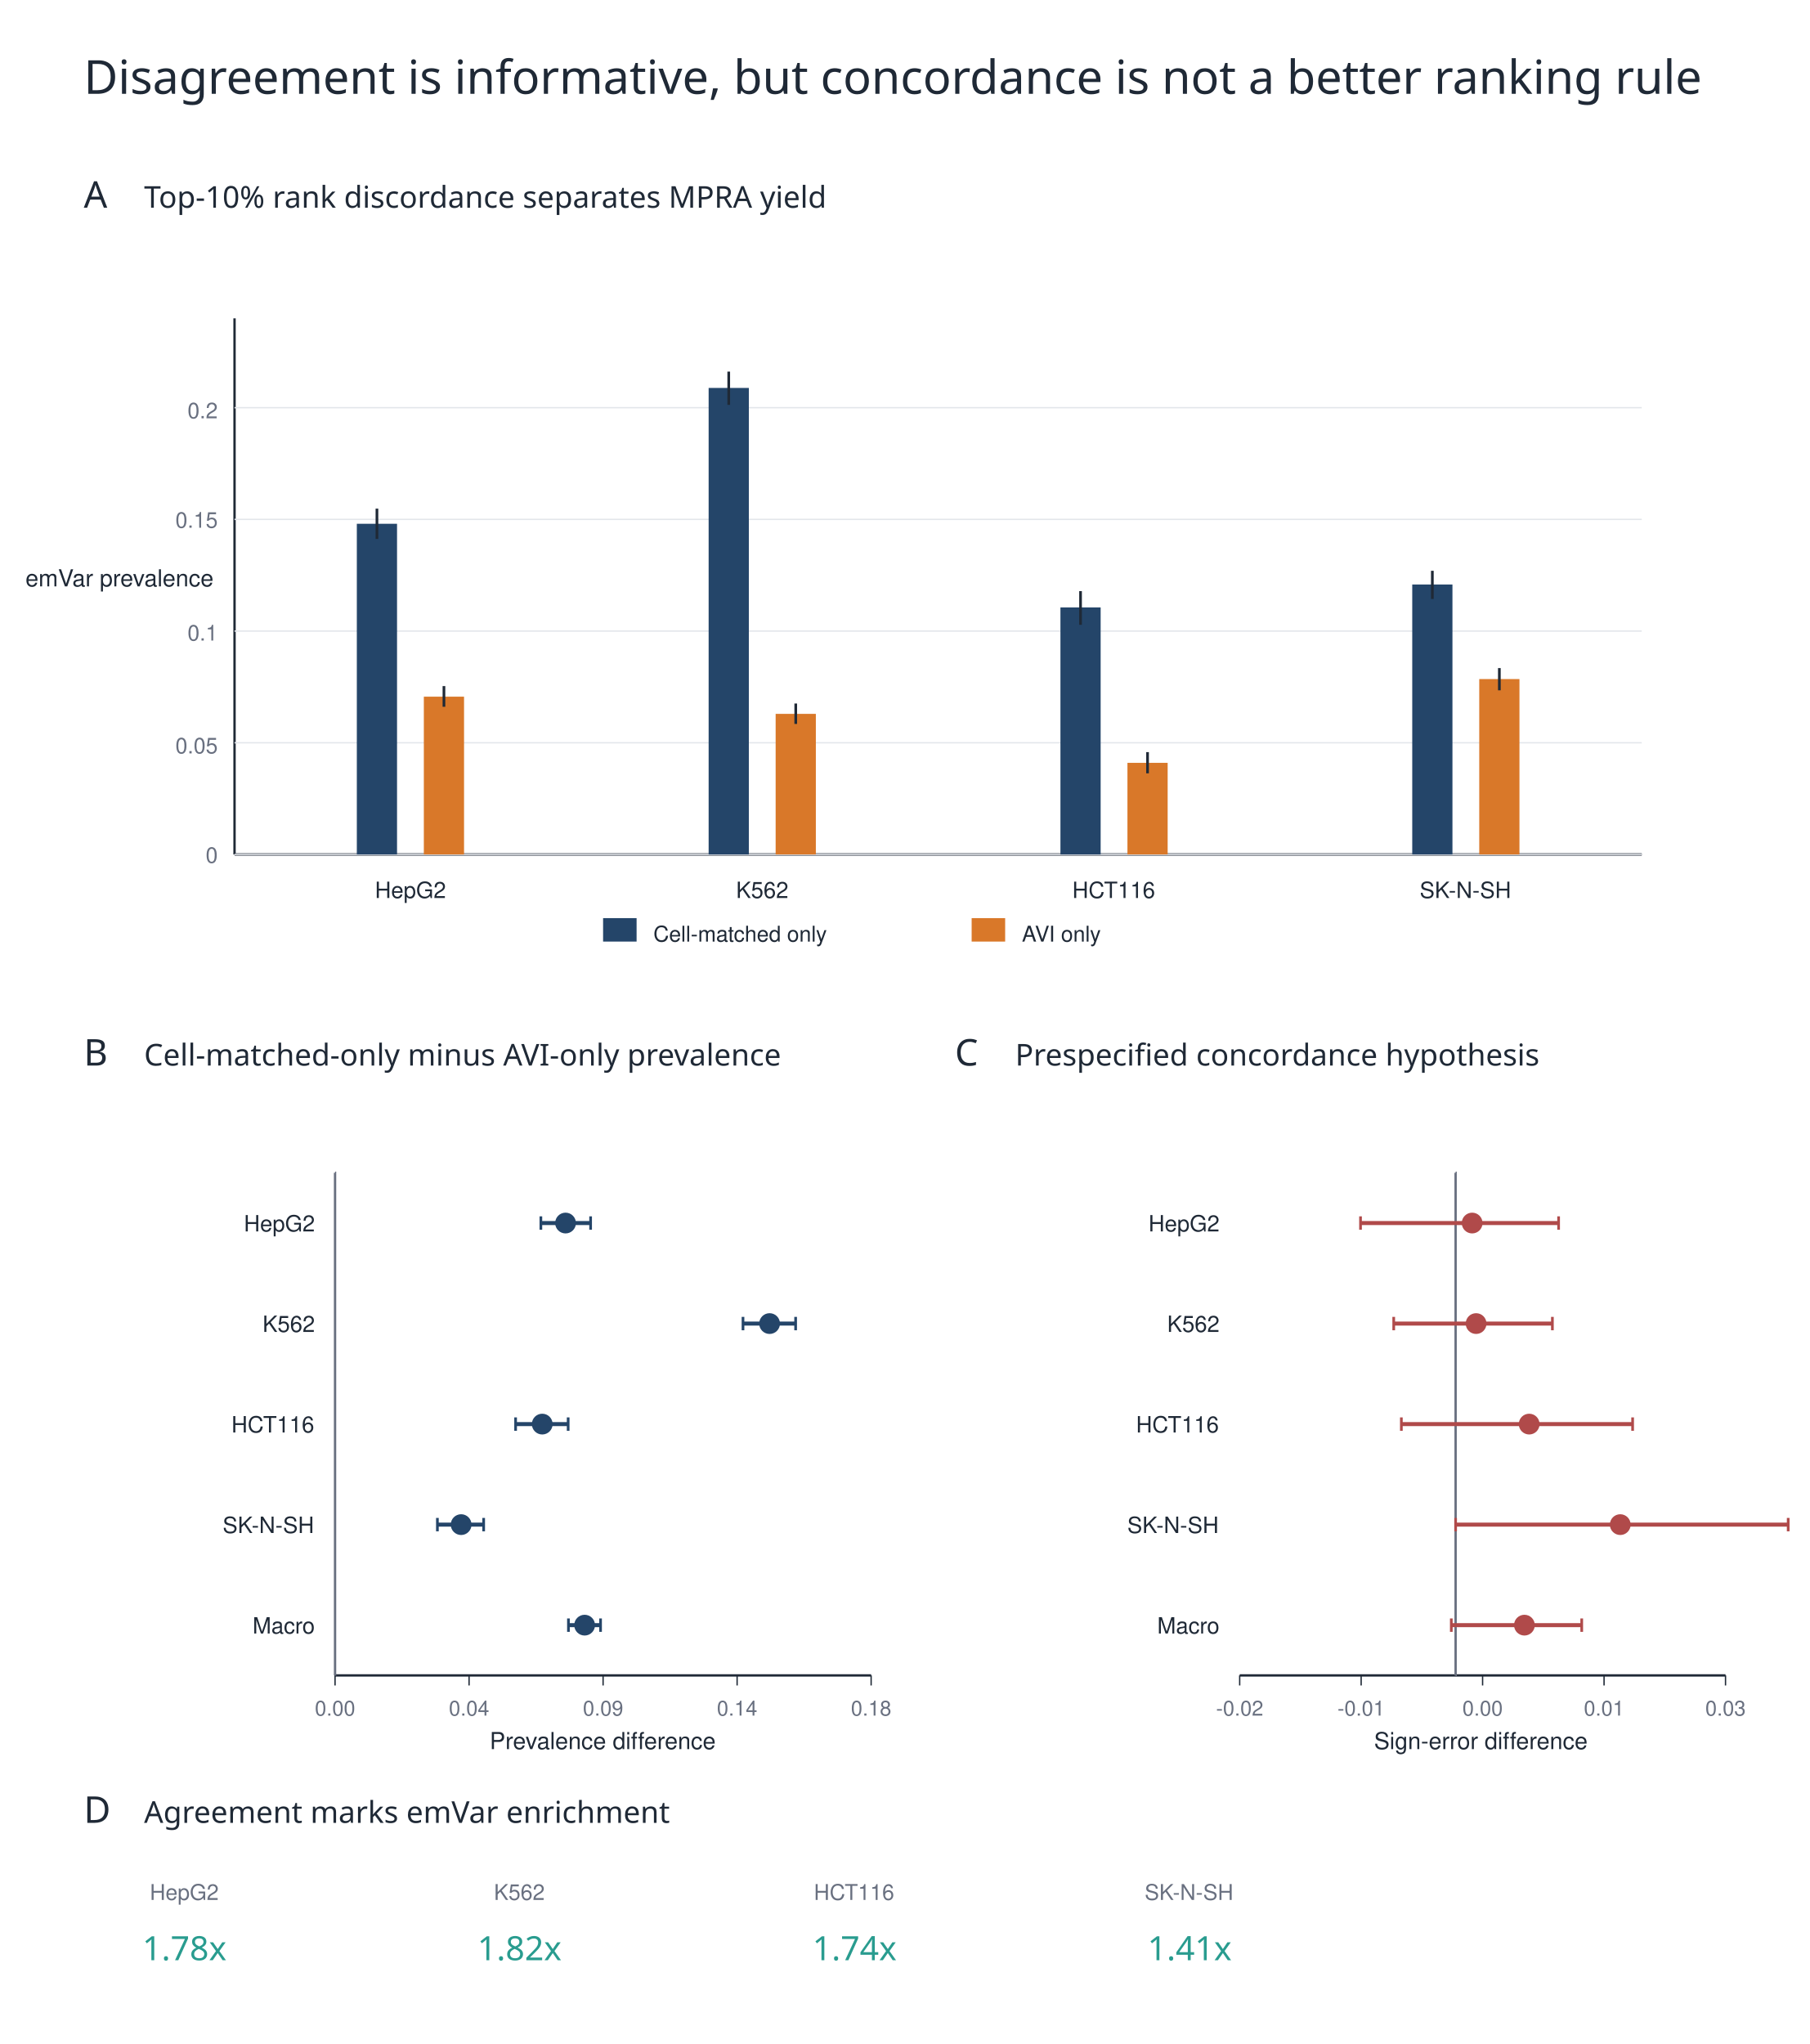
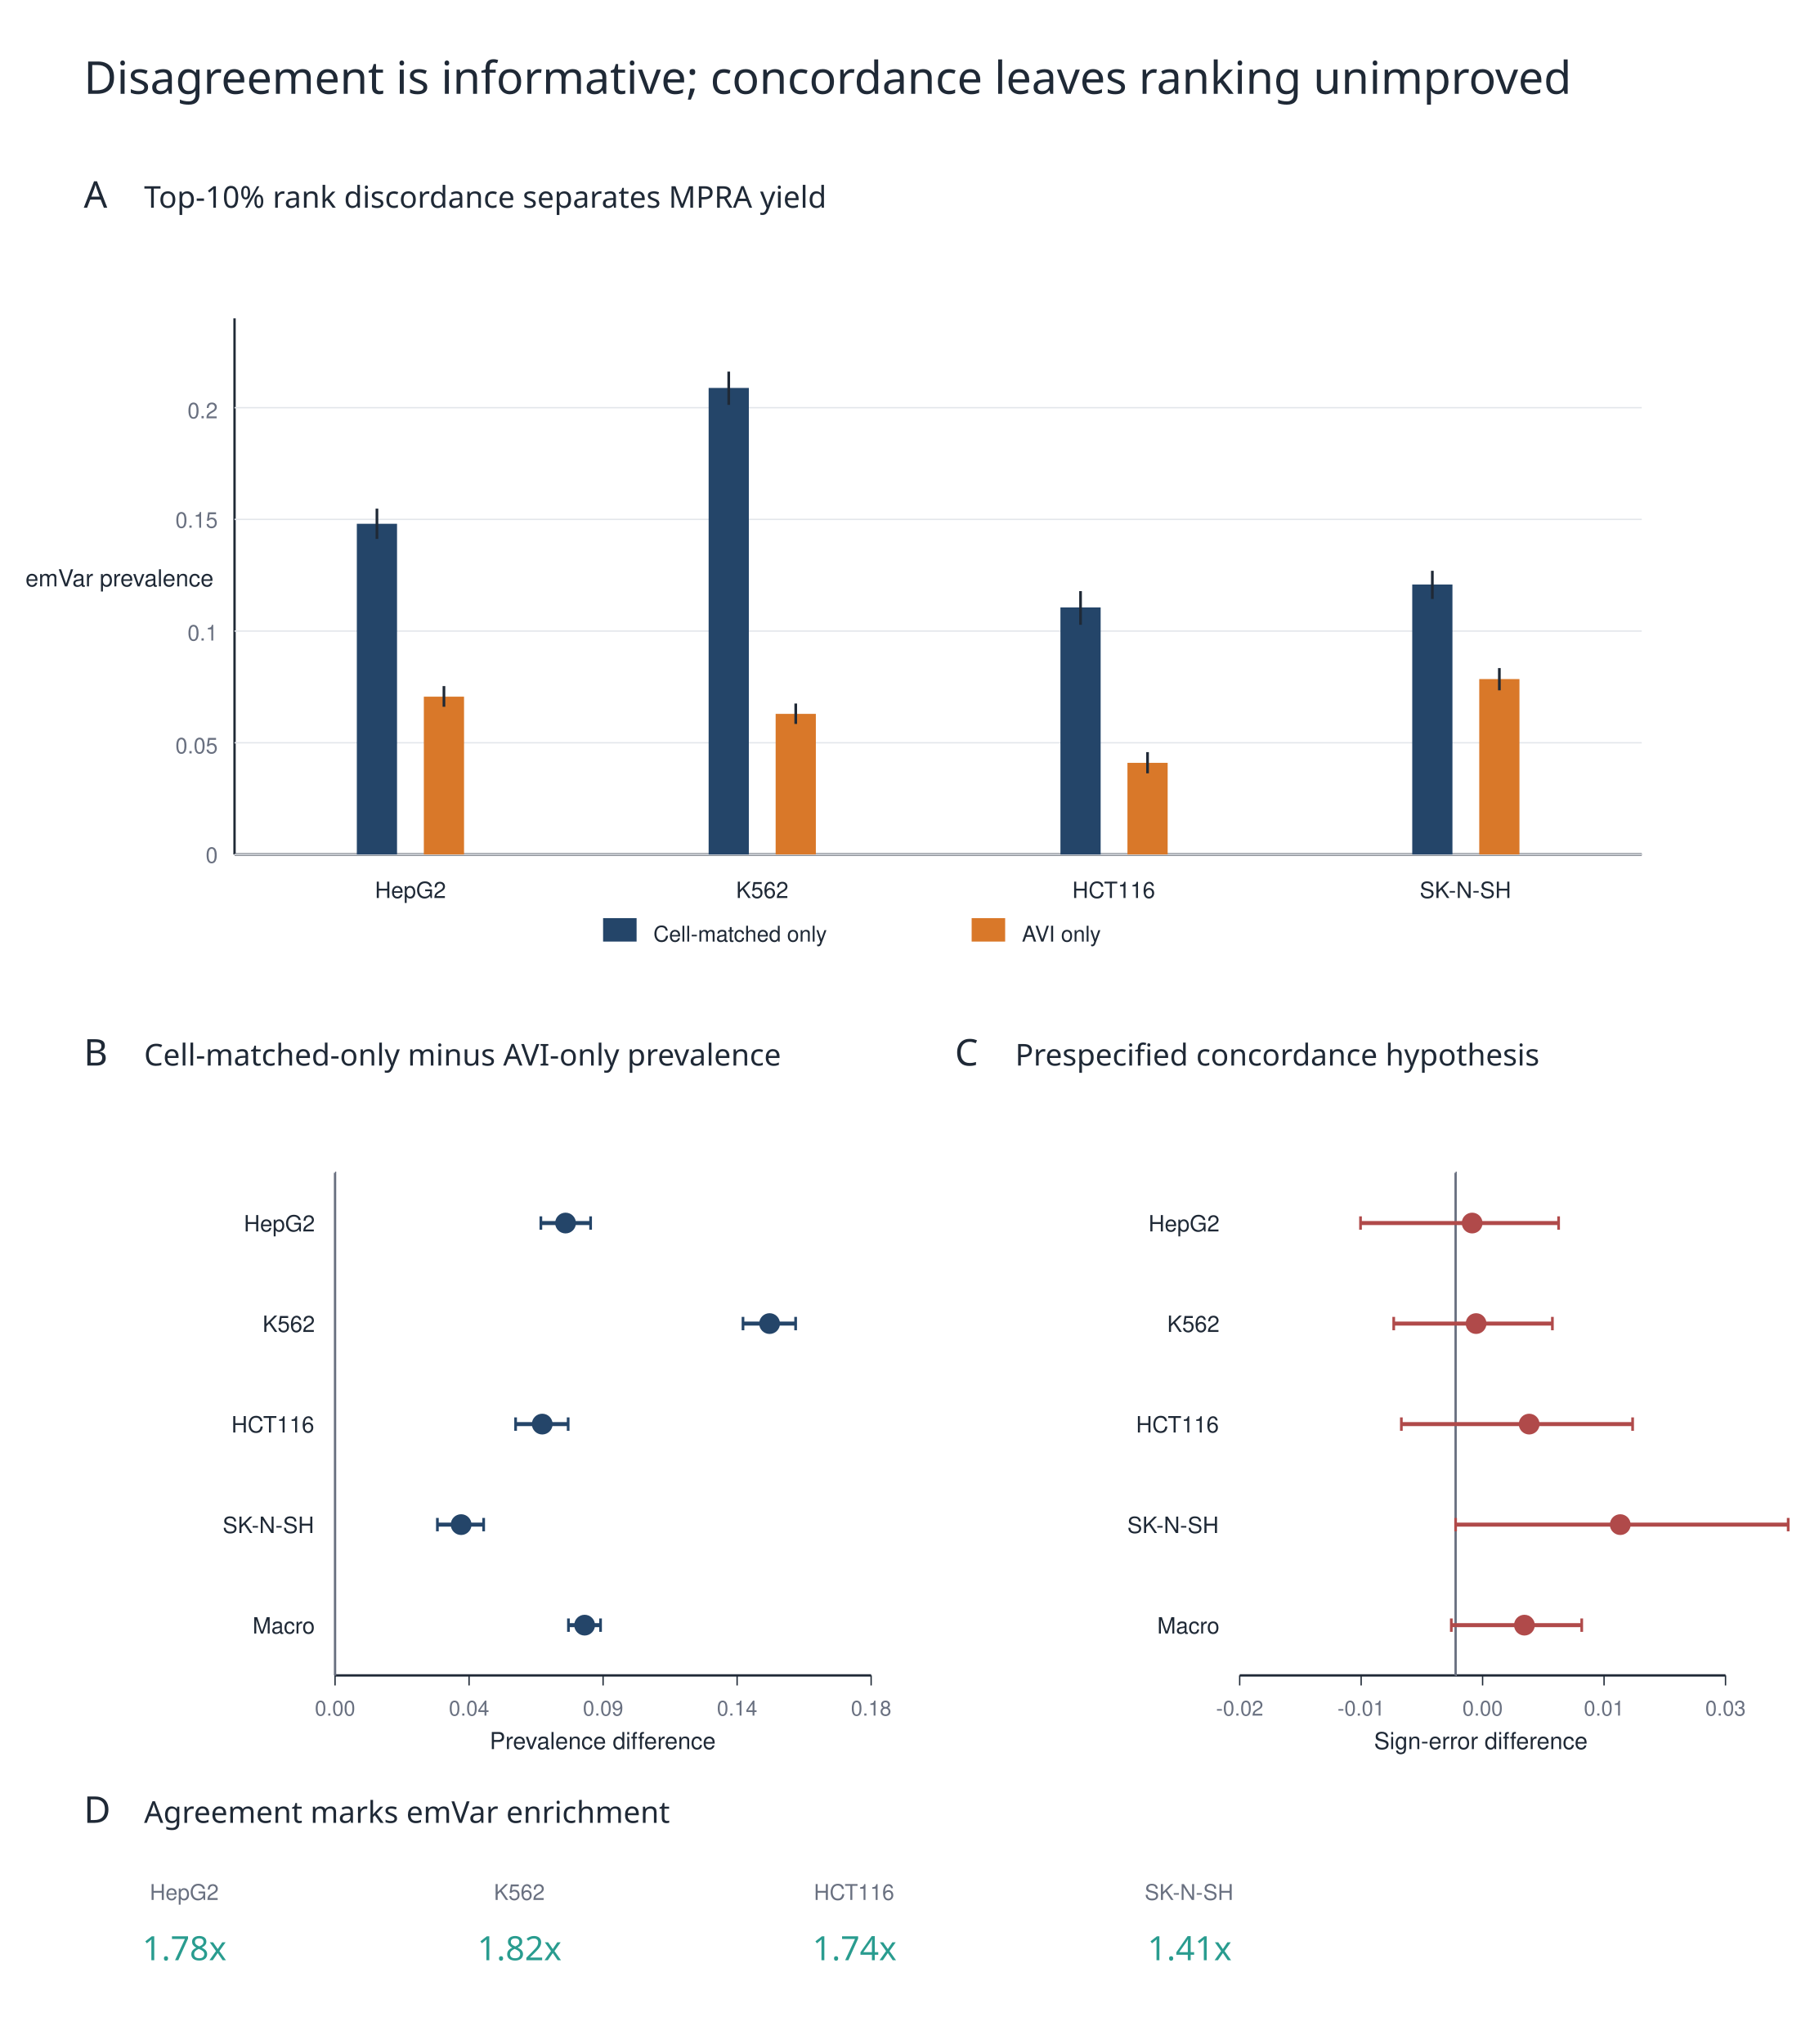
<svg xmlns="http://www.w3.org/2000/svg" width="540" height="610" preserveAspectRatio="xMinYMin meet" viewBox="0 0 540 610" version="1.0" fill-rule="evenodd">
  <clipPath id="clip">
    <rect x="0" y="0" width="540" height="610" />
  </clipPath>
  <g id="group" transform="scale(1,-1) translate(0,-610)" style="clip-path: url(#clip)">
    <g transform="">
-       <text x="25" y="582" style="font-family: Helvetica-Bold; font-size: 14px;fill: rgb(12%,16%,21%); stroke:none;" transform="translate(0,1164) scale(1,-1)">Disagreement is informative, but concordance is not a better ranking rule</text>
+       <text x="25" y="582" style="font-family: Helvetica-Bold; font-size: 13.5px;fill: rgb(12%,16%,21%); stroke:none;" transform="translate(0,1164) scale(1,-1)">Disagreement is informative; concordance leaves ranking unimproved</text>
      <text x="25" y="548" style="font-family: Helvetica-Bold; font-size: 11px;fill: rgb(12%,16%,21%); stroke:none;" transform="translate(0,1096) scale(1,-1)">A</text>
      <text x="43" y="548" style="font-family: Helvetica-Bold; font-size: 9px;fill: rgb(12%,16%,21%); stroke:none;" transform="translate(0,1096) scale(1,-1)">Top-10% rank discordance separates MPRA yield</text>
      <path d="M 70,355 L 70,515 Z" style="stroke: rgb(12%,16%,21%); stroke-linecap: butt; stroke-width: 0.7;" />
      <path d="M 70,355 L 490,355 Z" style="stroke: rgb(12%,16%,21%); stroke-linecap: butt; stroke-width: 0.7;" />
      <path d="M 70,355 L 490,355 Z" style="stroke: rgb(89%,90%,92%); stroke-linecap: butt; stroke-width: 0.4;" />
      <text x="61.386" y="352.5" style="font-family: Helvetica; font-size: 6.5px;fill: rgb(41%,44%,50%); stroke:none;" transform="translate(0,705) scale(1,-1)">0</text>
      <path d="M 70,388.333 L 490,388.333 Z" style="stroke: rgb(89%,90%,92%); stroke-linecap: butt; stroke-width: 0.4;" />
      <text x="52.351" y="385.833" style="font-family: Helvetica; font-size: 6.5px;fill: rgb(41%,44%,50%); stroke:none;" transform="translate(0,771) scale(1,-1)">0.05</text>
      <path d="M 70,421.667 L 490,421.667 Z" style="stroke: rgb(89%,90%,92%); stroke-linecap: butt; stroke-width: 0.4;" />
      <text x="55.965" y="419.167" style="font-family: Helvetica; font-size: 6.5px;fill: rgb(41%,44%,50%); stroke:none;" transform="translate(0,838) scale(1,-1)">0.1</text>
      <path d="M 70,455 L 490,455 Z" style="stroke: rgb(89%,90%,92%); stroke-linecap: butt; stroke-width: 0.4;" />
      <text x="52.351" y="452.5" style="font-family: Helvetica; font-size: 6.5px;fill: rgb(41%,44%,50%); stroke:none;" transform="translate(0,905) scale(1,-1)">0.15</text>
      <path d="M 70,488.333 L 490,488.333 Z" style="stroke: rgb(89%,90%,92%); stroke-linecap: butt; stroke-width: 0.4;" />
      <text x="55.965" y="485.833" style="font-family: Helvetica; font-size: 6.5px;fill: rgb(41%,44%,50%); stroke:none;" transform="translate(0,971) scale(1,-1)">0.2</text>
      <text x="7.601" y="435.0" style="font-family: Helvetica; font-size: 7px;fill: rgb(12%,16%,21%); stroke:none;" transform="translate(0,870) scale(1,-1)">emVar prevalence</text>
      <rect x="106.5" y="355" width="12.0" height="98.686" style="stroke: none; stroke-linecap: butt; stroke-width: 1; fill: rgb(14%,27%,41%); fill-rule: evenodd;" />
      <path d="M 112.5,449.16 L 112.5,458.207 Z" style="stroke: rgb(12%,16%,21%); stroke-linecap: butt; stroke-width: 0.8;" />
      <rect x="126.5" y="355" width="12.0" height="47.09" style="stroke: none; stroke-linecap: butt; stroke-width: 1; fill: rgb(85%,47%,16%); fill-rule: evenodd;" />
      <path d="M 132.5,399.074 L 132.5,405.249 Z" style="stroke: rgb(12%,16%,21%); stroke-linecap: butt; stroke-width: 0.8;" />
      <text x="111.887" y="342" style="font-family: Helvetica; font-size: 6.7px;fill: rgb(12%,16%,21%); stroke:none;" transform="translate(0,684) scale(1,-1)">HepG2</text>
      <rect x="211.5" y="355" width="12.0" height="139.227" style="stroke: none; stroke-linecap: butt; stroke-width: 1; fill: rgb(14%,27%,41%); fill-rule: evenodd;" />
      <path d="M 217.5,489.166 L 217.5,499.104 Z" style="stroke: rgb(12%,16%,21%); stroke-linecap: butt; stroke-width: 0.8;" />
      <rect x="231.5" y="355" width="12.0" height="41.958" style="stroke: none; stroke-linecap: butt; stroke-width: 1; fill: rgb(85%,47%,16%); fill-rule: evenodd;" />
      <path d="M 237.5,393.955 L 237.5,400.05 Z" style="stroke: rgb(12%,16%,21%); stroke-linecap: butt; stroke-width: 0.8;" />
      <text x="219.678" y="342" style="font-family: Helvetica; font-size: 6.7px;fill: rgb(12%,16%,21%); stroke:none;" transform="translate(0,684) scale(1,-1)">K562</text>
      <rect x="316.5" y="355" width="12.0" height="73.722" style="stroke: none; stroke-linecap: butt; stroke-width: 1; fill: rgb(14%,27%,41%); fill-rule: evenodd;" />
      <path d="M 322.5,423.534 L 322.5,433.596 Z" style="stroke: rgb(12%,16%,21%); stroke-linecap: butt; stroke-width: 0.8;" />
      <rect x="336.5" y="355" width="12.0" height="27.342" style="stroke: none; stroke-linecap: butt; stroke-width: 1; fill: rgb(85%,47%,16%); fill-rule: evenodd;" />
      <path d="M 342.5,379.211 L 342.5,385.542 Z" style="stroke: rgb(12%,16%,21%); stroke-linecap: butt; stroke-width: 0.8;" />
      <text x="320.028" y="342" style="font-family: Helvetica; font-size: 6.7px;fill: rgb(12%,16%,21%); stroke:none;" transform="translate(0,684) scale(1,-1)">HCT116</text>
      <rect x="421.5" y="355" width="12.0" height="80.567" style="stroke: none; stroke-linecap: butt; stroke-width: 1; fill: rgb(14%,27%,41%); fill-rule: evenodd;" />
      <path d="M 427.5,431.245 L 427.5,439.658 Z" style="stroke: rgb(12%,16%,21%); stroke-linecap: butt; stroke-width: 0.8;" />
      <rect x="441.5" y="355" width="12.0" height="52.343" style="stroke: none; stroke-linecap: butt; stroke-width: 1; fill: rgb(85%,47%,16%); fill-rule: evenodd;" />
      <path d="M 447.5,403.989 L 447.5,410.622 Z" style="stroke: rgb(12%,16%,21%); stroke-linecap: butt; stroke-width: 0.8;" />
      <text x="423.728" y="342" style="font-family: Helvetica; font-size: 6.7px;fill: rgb(12%,16%,21%); stroke:none;" transform="translate(0,684) scale(1,-1)">SK-N-SH</text>
      <rect x="180" y="329" width="10" height="7" style="stroke: none; stroke-linecap: butt; stroke-width: 1; fill: rgb(14%,27%,41%); fill-rule: evenodd;" />
      <text x="195" y="329" style="font-family: Helvetica; font-size: 6.5px;fill: rgb(12%,16%,21%); stroke:none;" transform="translate(0,658) scale(1,-1)">Cell-matched only</text>
      <rect x="290" y="329" width="10" height="7" style="stroke: none; stroke-linecap: butt; stroke-width: 1; fill: rgb(85%,47%,16%); fill-rule: evenodd;" />
      <text x="305" y="329" style="font-family: Helvetica; font-size: 6.5px;fill: rgb(12%,16%,21%); stroke:none;" transform="translate(0,658) scale(1,-1)">AVI only</text>
      <text x="25" y="292" style="font-family: Helvetica-Bold; font-size: 11px;fill: rgb(12%,16%,21%); stroke:none;" transform="translate(0,584) scale(1,-1)">B</text>
      <text x="43" y="292" style="font-family: Helvetica-Bold; font-size: 9px;fill: rgb(12%,16%,21%); stroke:none;" transform="translate(0,584) scale(1,-1)">Cell-matched-only minus AVI-only prevalence</text>
      <path d="M 100,110 L 260,110 Z" style="stroke: rgb(12%,16%,21%); stroke-linecap: butt; stroke-width: 0.7;" />
      <path d="M 100,110 L 100,260 Z" style="stroke: rgb(41%,44%,50%); stroke-linecap: butt; stroke-width: 0.7; stroke-dasharray: 2, 2;" />
      <path d="M 100,110 L 100,107 Z" style="stroke: rgb(12%,16%,21%); stroke-linecap: butt; stroke-width: 0.4;" />
      <text x="93.967" y="98" style="font-family: Helvetica; font-size: 6.2px;fill: rgb(41%,44%,50%); stroke:none;" transform="translate(0,196) scale(1,-1)">0.00</text>
      <path d="M 140,110 L 140,107 Z" style="stroke: rgb(12%,16%,21%); stroke-linecap: butt; stroke-width: 0.4;" />
      <text x="133.967" y="98" style="font-family: Helvetica; font-size: 6.2px;fill: rgb(41%,44%,50%); stroke:none;" transform="translate(0,196) scale(1,-1)">0.04</text>
      <path d="M 180,110 L 180,107 Z" style="stroke: rgb(12%,16%,21%); stroke-linecap: butt; stroke-width: 0.4;" />
      <text x="173.967" y="98" style="font-family: Helvetica; font-size: 6.2px;fill: rgb(41%,44%,50%); stroke:none;" transform="translate(0,196) scale(1,-1)">0.09</text>
      <path d="M 220,110 L 220,107 Z" style="stroke: rgb(12%,16%,21%); stroke-linecap: butt; stroke-width: 0.4;" />
      <text x="213.967" y="98" style="font-family: Helvetica; font-size: 6.2px;fill: rgb(41%,44%,50%); stroke:none;" transform="translate(0,196) scale(1,-1)">0.14</text>
      <path d="M 260,110 L 260,107 Z" style="stroke: rgb(12%,16%,21%); stroke-linecap: butt; stroke-width: 0.4;" />
      <text x="253.967" y="98" style="font-family: Helvetica; font-size: 6.2px;fill: rgb(41%,44%,50%); stroke:none;" transform="translate(0,196) scale(1,-1)">0.18</text>
      <path d="M 161.43,245 L 176.275,245 Z" style="stroke: rgb(14%,27%,41%); stroke-linecap: butt; stroke-width: 1.2;" />
      <path d="M 161.43,243 L 161.43,247 Z" style="stroke: rgb(14%,27%,41%); stroke-linecap: butt; stroke-width: 0.8;" />
      <path d="M 176.275,243 L 176.275,247 Z" style="stroke: rgb(14%,27%,41%); stroke-linecap: butt; stroke-width: 0.8;" />
      <circle cx="168.796" cy="245.0" r="2.6" style="stroke: rgb(14%,27%,41%); stroke-linecap: butt; stroke-width: 1; fill: rgb(14%,27%,41%); fill-rule: evenodd;" />
      <text x="72.774" y="242.5" style="font-family: Helvetica; font-size: 6.7px;fill: rgb(12%,16%,21%); stroke:none;" transform="translate(0,485) scale(1,-1)">HepG2</text>
      <path d="M 221.758,215 L 237.464,215 Z" style="stroke: rgb(14%,27%,41%); stroke-linecap: butt; stroke-width: 1.2;" />
      <path d="M 221.758,213 L 221.758,217 Z" style="stroke: rgb(14%,27%,41%); stroke-linecap: butt; stroke-width: 0.8;" />
      <path d="M 237.464,213 L 237.464,217 Z" style="stroke: rgb(14%,27%,41%); stroke-linecap: butt; stroke-width: 0.8;" />
      <circle cx="229.692" cy="215.0" r="2.6" style="stroke: rgb(14%,27%,41%); stroke-linecap: butt; stroke-width: 1; fill: rgb(14%,27%,41%); fill-rule: evenodd;" />
      <text x="78.356" y="212.5" style="font-family: Helvetica; font-size: 6.7px;fill: rgb(12%,16%,21%); stroke:none;" transform="translate(0,425) scale(1,-1)">K562</text>
      <path d="M 153.888,185 L 169.574,185 Z" style="stroke: rgb(14%,27%,41%); stroke-linecap: butt; stroke-width: 1.2;" />
      <path d="M 153.888,183 L 153.888,187 Z" style="stroke: rgb(14%,27%,41%); stroke-linecap: butt; stroke-width: 0.8;" />
      <path d="M 169.574,183 L 169.574,187 Z" style="stroke: rgb(14%,27%,41%); stroke-linecap: butt; stroke-width: 0.8;" />
      <circle cx="161.839" cy="185.0" r="2.6" style="stroke: rgb(14%,27%,41%); stroke-linecap: butt; stroke-width: 1; fill: rgb(14%,27%,41%); fill-rule: evenodd;" />
      <text x="69.056" y="182.5" style="font-family: Helvetica; font-size: 6.7px;fill: rgb(12%,16%,21%); stroke:none;" transform="translate(0,365) scale(1,-1)">HCT116</text>
      <path d="M 130.548,155 L 144.356,155 Z" style="stroke: rgb(14%,27%,41%); stroke-linecap: butt; stroke-width: 1.2;" />
      <path d="M 130.548,153 L 130.548,157 Z" style="stroke: rgb(14%,27%,41%); stroke-linecap: butt; stroke-width: 0.8;" />
      <path d="M 144.356,153 L 144.356,157 Z" style="stroke: rgb(14%,27%,41%); stroke-linecap: butt; stroke-width: 0.8;" />
      <circle cx="137.632" cy="155.0" r="2.6" style="stroke: rgb(14%,27%,41%); stroke-linecap: butt; stroke-width: 1; fill: rgb(14%,27%,41%); fill-rule: evenodd;" />
      <text x="66.456" y="152.5" style="font-family: Helvetica; font-size: 6.7px;fill: rgb(12%,16%,21%); stroke:none;" transform="translate(0,305) scale(1,-1)">SK-N-SH</text>
      <path d="M 169.659,125 L 179.242,125 Z" style="stroke: rgb(14%,27%,41%); stroke-linecap: butt; stroke-width: 1.2;" />
      <path d="M 169.659,123 L 169.659,127 Z" style="stroke: rgb(14%,27%,41%); stroke-linecap: butt; stroke-width: 0.8;" />
      <path d="M 179.242,123 L 179.242,127 Z" style="stroke: rgb(14%,27%,41%); stroke-linecap: butt; stroke-width: 0.8;" />
      <circle cx="174.49" cy="125.0" r="2.6" style="stroke: rgb(14%,27%,41%); stroke-linecap: butt; stroke-width: 1; fill: rgb(14%,27%,41%); fill-rule: evenodd;" />
      <text x="75.387" y="122.5" style="font-family: Helvetica; font-size: 6.7px;fill: rgb(12%,16%,21%); stroke:none;" transform="translate(0,245) scale(1,-1)">Macro</text>
      <text x="146.151" y="88" style="font-family: Helvetica; font-size: 7px;fill: rgb(12%,16%,21%); stroke:none;" transform="translate(0,176) scale(1,-1)">Prevalence difference</text>
      <text x="285" y="292" style="font-family: Helvetica-Bold; font-size: 11px;fill: rgb(12%,16%,21%); stroke:none;" transform="translate(0,584) scale(1,-1)">C</text>
      <text x="303" y="292" style="font-family: Helvetica-Bold; font-size: 9px;fill: rgb(12%,16%,21%); stroke:none;" transform="translate(0,584) scale(1,-1)">Prespecified concordance hypothesis</text>
      <path d="M 370,110 L 515,110 Z" style="stroke: rgb(12%,16%,21%); stroke-linecap: butt; stroke-width: 0.7;" />
      <path d="M 434.444,110 L 434.444,260 Z" style="stroke: rgb(41%,44%,50%); stroke-linecap: butt; stroke-width: 0.7; stroke-dasharray: 2, 2;" />
      <path d="M 370,110 L 370,107 Z" style="stroke: rgb(12%,16%,21%); stroke-linecap: butt; stroke-width: 0.4;" />
      <text x="362.935" y="98" style="font-family: Helvetica; font-size: 6.2px;fill: rgb(41%,44%,50%); stroke:none;" transform="translate(0,196) scale(1,-1)">-0.02</text>
      <path d="M 406.25,110 L 406.25,107 Z" style="stroke: rgb(12%,16%,21%); stroke-linecap: butt; stroke-width: 0.4;" />
      <text x="399.185" y="98" style="font-family: Helvetica; font-size: 6.2px;fill: rgb(41%,44%,50%); stroke:none;" transform="translate(0,196) scale(1,-1)">-0.01</text>
      <path d="M 442.5,110 L 442.5,107 Z" style="stroke: rgb(12%,16%,21%); stroke-linecap: butt; stroke-width: 0.4;" />
      <text x="436.467" y="98" style="font-family: Helvetica; font-size: 6.2px;fill: rgb(41%,44%,50%); stroke:none;" transform="translate(0,196) scale(1,-1)">0.00</text>
      <path d="M 478.75,110 L 478.75,107 Z" style="stroke: rgb(12%,16%,21%); stroke-linecap: butt; stroke-width: 0.4;" />
      <text x="472.717" y="98" style="font-family: Helvetica; font-size: 6.2px;fill: rgb(41%,44%,50%); stroke:none;" transform="translate(0,196) scale(1,-1)">0.01</text>
      <path d="M 515,110 L 515,107 Z" style="stroke: rgb(12%,16%,21%); stroke-linecap: butt; stroke-width: 0.4;" />
      <text x="508.967" y="98" style="font-family: Helvetica; font-size: 6.2px;fill: rgb(41%,44%,50%); stroke:none;" transform="translate(0,196) scale(1,-1)">0.03</text>
      <path d="M 406.065,245 L 465.185,245 Z" style="stroke: rgb(69%,29%,29%); stroke-linecap: butt; stroke-width: 1.2;" />
      <path d="M 406.065,243 L 406.065,247 Z" style="stroke: rgb(69%,29%,29%); stroke-linecap: butt; stroke-width: 0.8;" />
      <path d="M 465.185,243 L 465.185,247 Z" style="stroke: rgb(69%,29%,29%); stroke-linecap: butt; stroke-width: 0.8;" />
      <circle cx="439.383" cy="245.0" r="2.6" style="stroke: rgb(69%,29%,29%); stroke-linecap: butt; stroke-width: 1; fill: rgb(69%,29%,29%); fill-rule: evenodd;" />
      <text x="342.774" y="242.5" style="font-family: Helvetica; font-size: 6.7px;fill: rgb(12%,16%,21%); stroke:none;" transform="translate(0,485) scale(1,-1)">HepG2</text>
      <path d="M 415.972,215 L 463.328,215 Z" style="stroke: rgb(69%,29%,29%); stroke-linecap: butt; stroke-width: 1.2;" />
      <path d="M 415.972,213 L 415.972,217 Z" style="stroke: rgb(69%,29%,29%); stroke-linecap: butt; stroke-width: 0.8;" />
      <path d="M 463.328,213 L 463.328,217 Z" style="stroke: rgb(69%,29%,29%); stroke-linecap: butt; stroke-width: 0.8;" />
      <circle cx="440.559" cy="215.0" r="2.6" style="stroke: rgb(69%,29%,29%); stroke-linecap: butt; stroke-width: 1; fill: rgb(69%,29%,29%); fill-rule: evenodd;" />
      <text x="348.356" y="212.5" style="font-family: Helvetica; font-size: 6.7px;fill: rgb(12%,16%,21%); stroke:none;" transform="translate(0,425) scale(1,-1)">K562</text>
      <path d="M 418.252,185 L 487.274,185 Z" style="stroke: rgb(69%,29%,29%); stroke-linecap: butt; stroke-width: 1.2;" />
      <path d="M 418.252,183 L 418.252,187 Z" style="stroke: rgb(69%,29%,29%); stroke-linecap: butt; stroke-width: 0.8;" />
      <path d="M 487.274,183 L 487.274,187 Z" style="stroke: rgb(69%,29%,29%); stroke-linecap: butt; stroke-width: 0.8;" />
      <circle cx="456.402" cy="185.0" r="2.6" style="stroke: rgb(69%,29%,29%); stroke-linecap: butt; stroke-width: 1; fill: rgb(69%,29%,29%); fill-rule: evenodd;" />
      <text x="339.056" y="182.5" style="font-family: Helvetica; font-size: 6.7px;fill: rgb(12%,16%,21%); stroke:none;" transform="translate(0,365) scale(1,-1)">HCT116</text>
      <path d="M 434.444,155 L 533.706,155 Z" style="stroke: rgb(69%,29%,29%); stroke-linecap: butt; stroke-width: 1.2;" />
      <path d="M 434.444,153 L 434.444,157 Z" style="stroke: rgb(69%,29%,29%); stroke-linecap: butt; stroke-width: 0.8;" />
      <path d="M 533.706,153 L 533.706,157 Z" style="stroke: rgb(69%,29%,29%); stroke-linecap: butt; stroke-width: 0.8;" />
      <circle cx="483.585" cy="155.0" r="2.6" style="stroke: rgb(69%,29%,29%); stroke-linecap: butt; stroke-width: 1; fill: rgb(69%,29%,29%); fill-rule: evenodd;" />
      <text x="336.456" y="152.5" style="font-family: Helvetica; font-size: 6.7px;fill: rgb(12%,16%,21%); stroke:none;" transform="translate(0,305) scale(1,-1)">SK-N-SH</text>
      <path d="M 433.16,125 L 472.085,125 Z" style="stroke: rgb(69%,29%,29%); stroke-linecap: butt; stroke-width: 1.2;" />
      <path d="M 433.16,123 L 433.16,127 Z" style="stroke: rgb(69%,29%,29%); stroke-linecap: butt; stroke-width: 0.8;" />
      <path d="M 472.085,123 L 472.085,127 Z" style="stroke: rgb(69%,29%,29%); stroke-linecap: butt; stroke-width: 0.8;" />
      <circle cx="454.982" cy="125.0" r="2.6" style="stroke: rgb(69%,29%,29%); stroke-linecap: butt; stroke-width: 1; fill: rgb(69%,29%,29%); fill-rule: evenodd;" />
      <text x="345.387" y="122.5" style="font-family: Helvetica; font-size: 6.7px;fill: rgb(12%,16%,21%); stroke:none;" transform="translate(0,245) scale(1,-1)">Macro</text>
      <text x="410.101" y="88" style="font-family: Helvetica; font-size: 7px;fill: rgb(12%,16%,21%); stroke:none;" transform="translate(0,176) scale(1,-1)">Sign-error difference</text>
      <text x="25" y="66" style="font-family: Helvetica-Bold; font-size: 11px;fill: rgb(12%,16%,21%); stroke:none;" transform="translate(0,132) scale(1,-1)">D</text>
      <text x="43" y="66" style="font-family: Helvetica-Bold; font-size: 9px;fill: rgb(12%,16%,21%); stroke:none;" transform="translate(0,132) scale(1,-1)">Agreement marks emVar enrichment</text>
      <text x="44.704" y="43" style="font-family: Helvetica; font-size: 6.5px;fill: rgb(41%,44%,50%); stroke:none;" transform="translate(0,86) scale(1,-1)">HepG2</text>
      <text x="42.49" y="25" style="font-family: Helvetica-Bold; font-size: 10px;fill: rgb(16%,61%,56%); stroke:none;" transform="translate(0,50) scale(1,-1)">1.78x</text>
      <text x="147.411" y="43" style="font-family: Helvetica; font-size: 6.5px;fill: rgb(41%,44%,50%); stroke:none;" transform="translate(0,86) scale(1,-1)">K562</text>
      <text x="142.49" y="25" style="font-family: Helvetica-Bold; font-size: 10px;fill: rgb(16%,61%,56%); stroke:none;" transform="translate(0,50) scale(1,-1)">1.82x</text>
      <text x="242.9" y="43" style="font-family: Helvetica; font-size: 6.5px;fill: rgb(41%,44%,50%); stroke:none;" transform="translate(0,86) scale(1,-1)">HCT116</text>
      <text x="242.49" y="25" style="font-family: Helvetica-Bold; font-size: 10px;fill: rgb(16%,61%,56%); stroke:none;" transform="translate(0,50) scale(1,-1)">1.74x</text>
      <text x="341.639" y="43" style="font-family: Helvetica; font-size: 6.5px;fill: rgb(41%,44%,50%); stroke:none;" transform="translate(0,86) scale(1,-1)">SK-N-SH</text>
      <text x="342.49" y="25" style="font-family: Helvetica-Bold; font-size: 10px;fill: rgb(16%,61%,56%); stroke:none;" transform="translate(0,50) scale(1,-1)">1.41x</text>
    </g>
  </g>
</svg>
